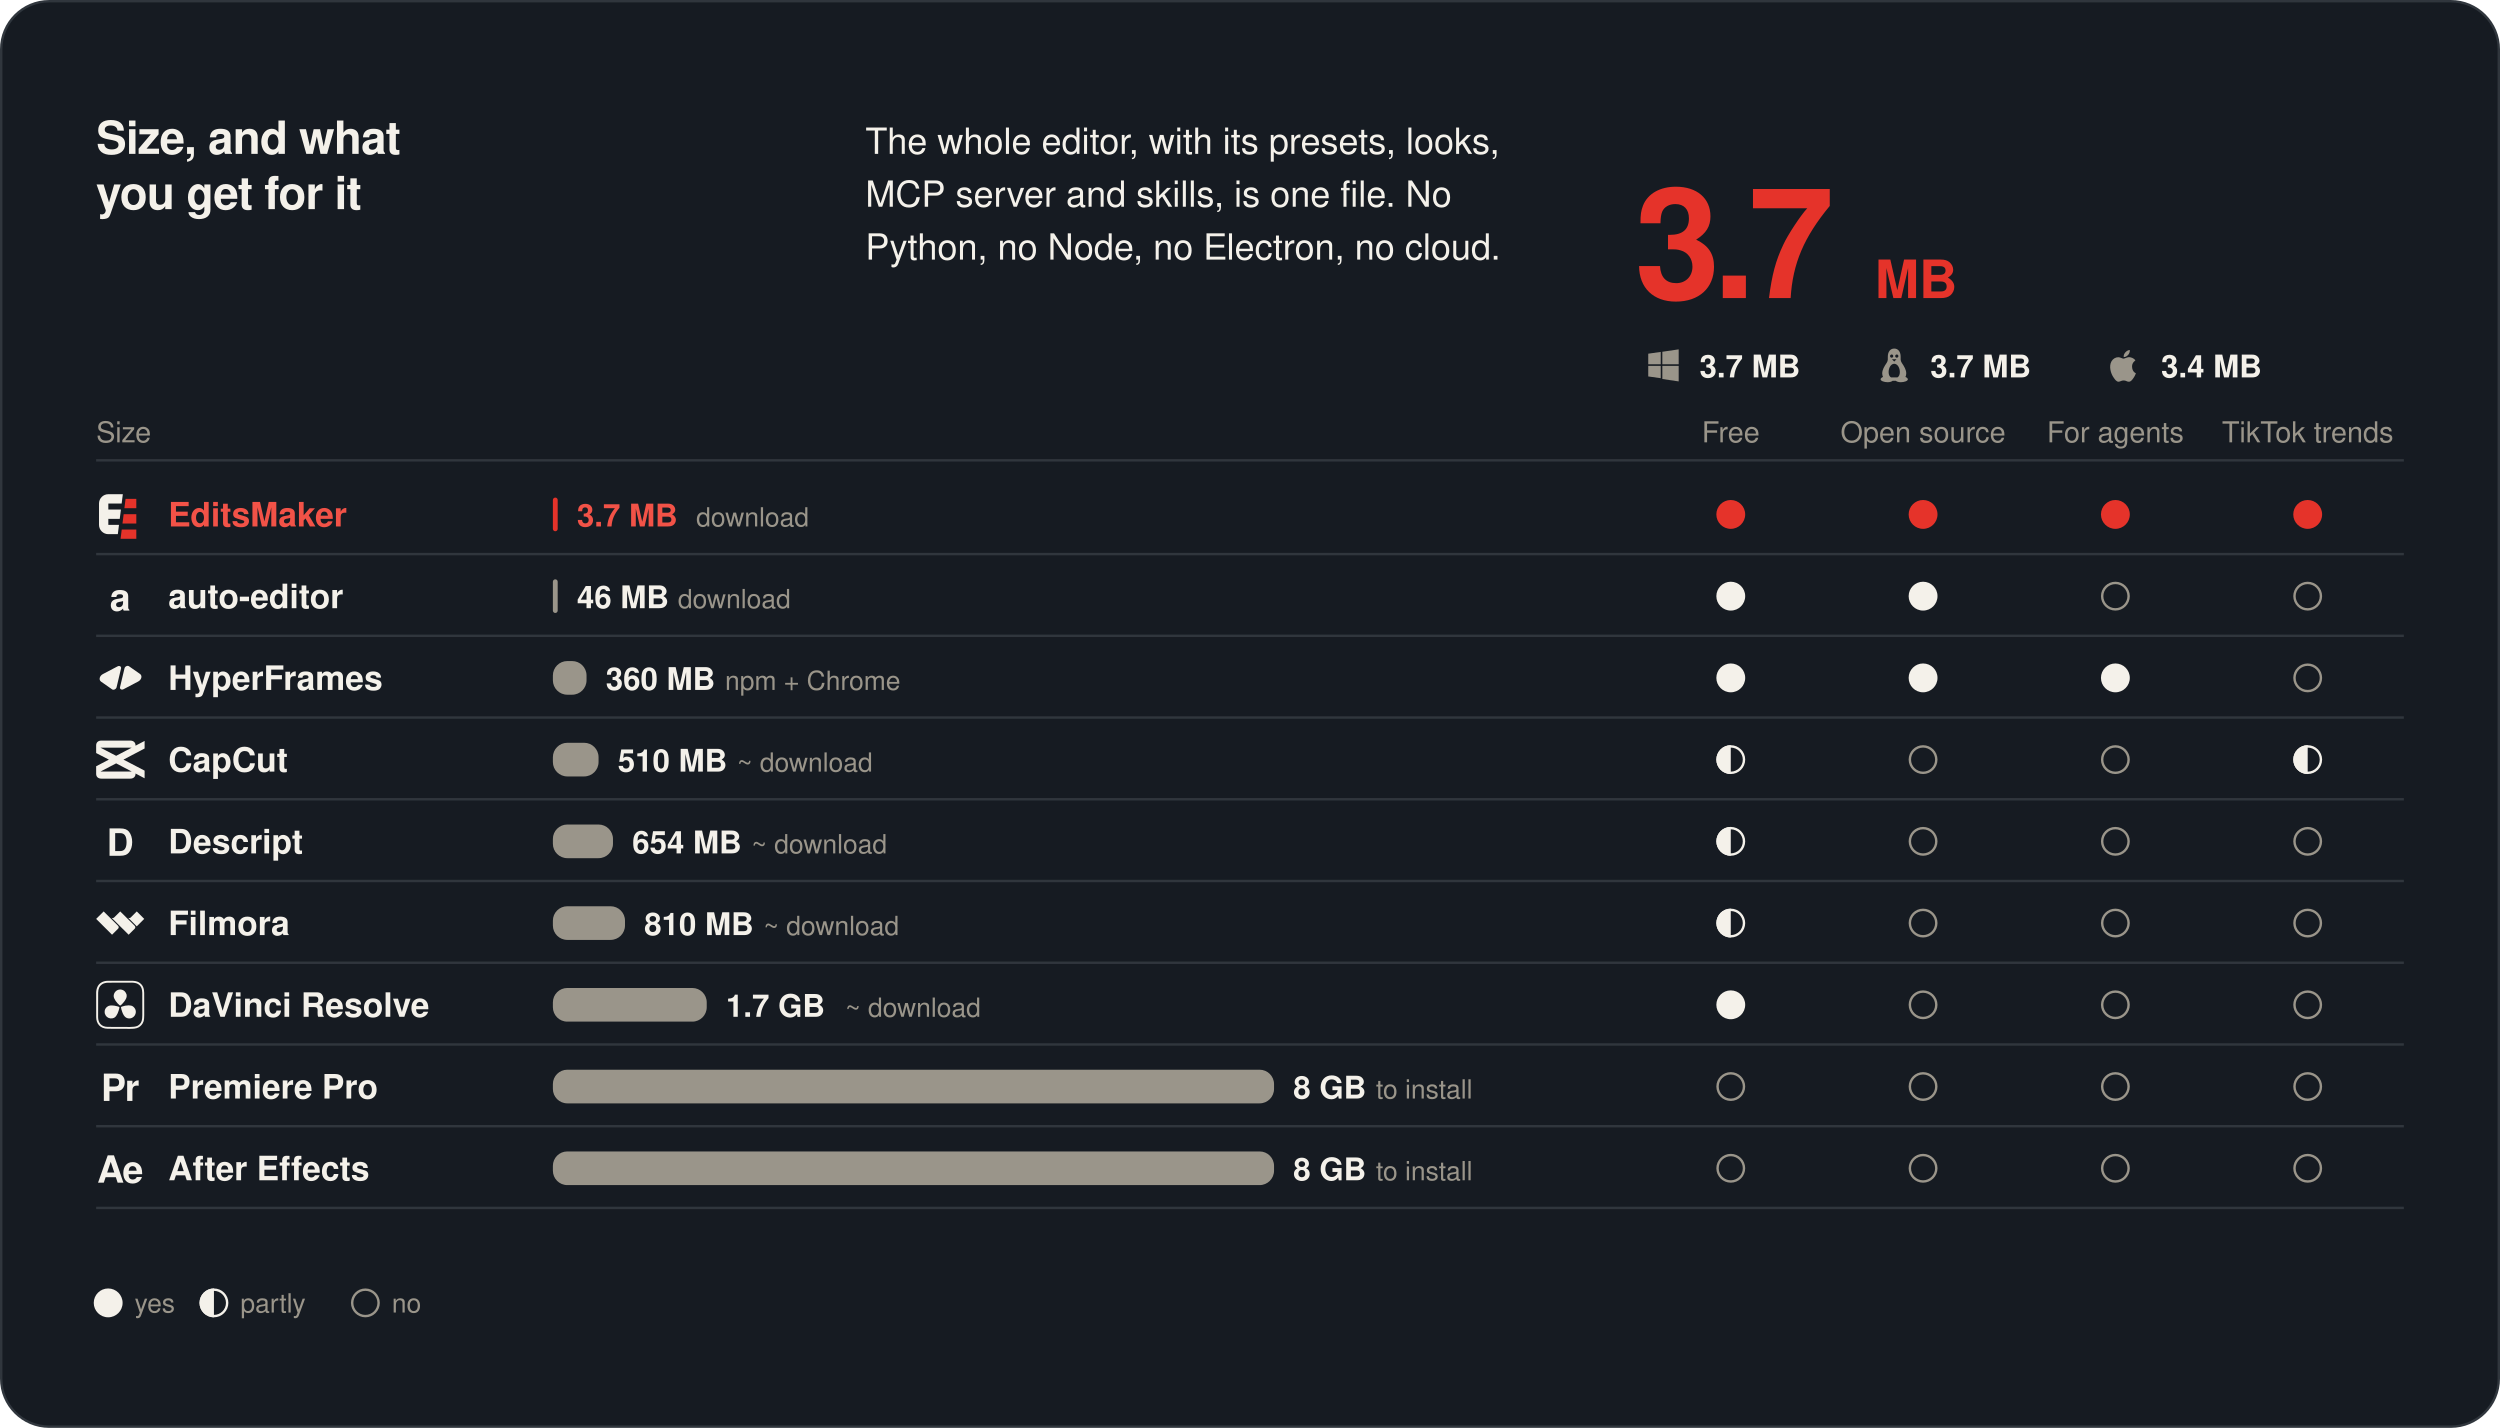
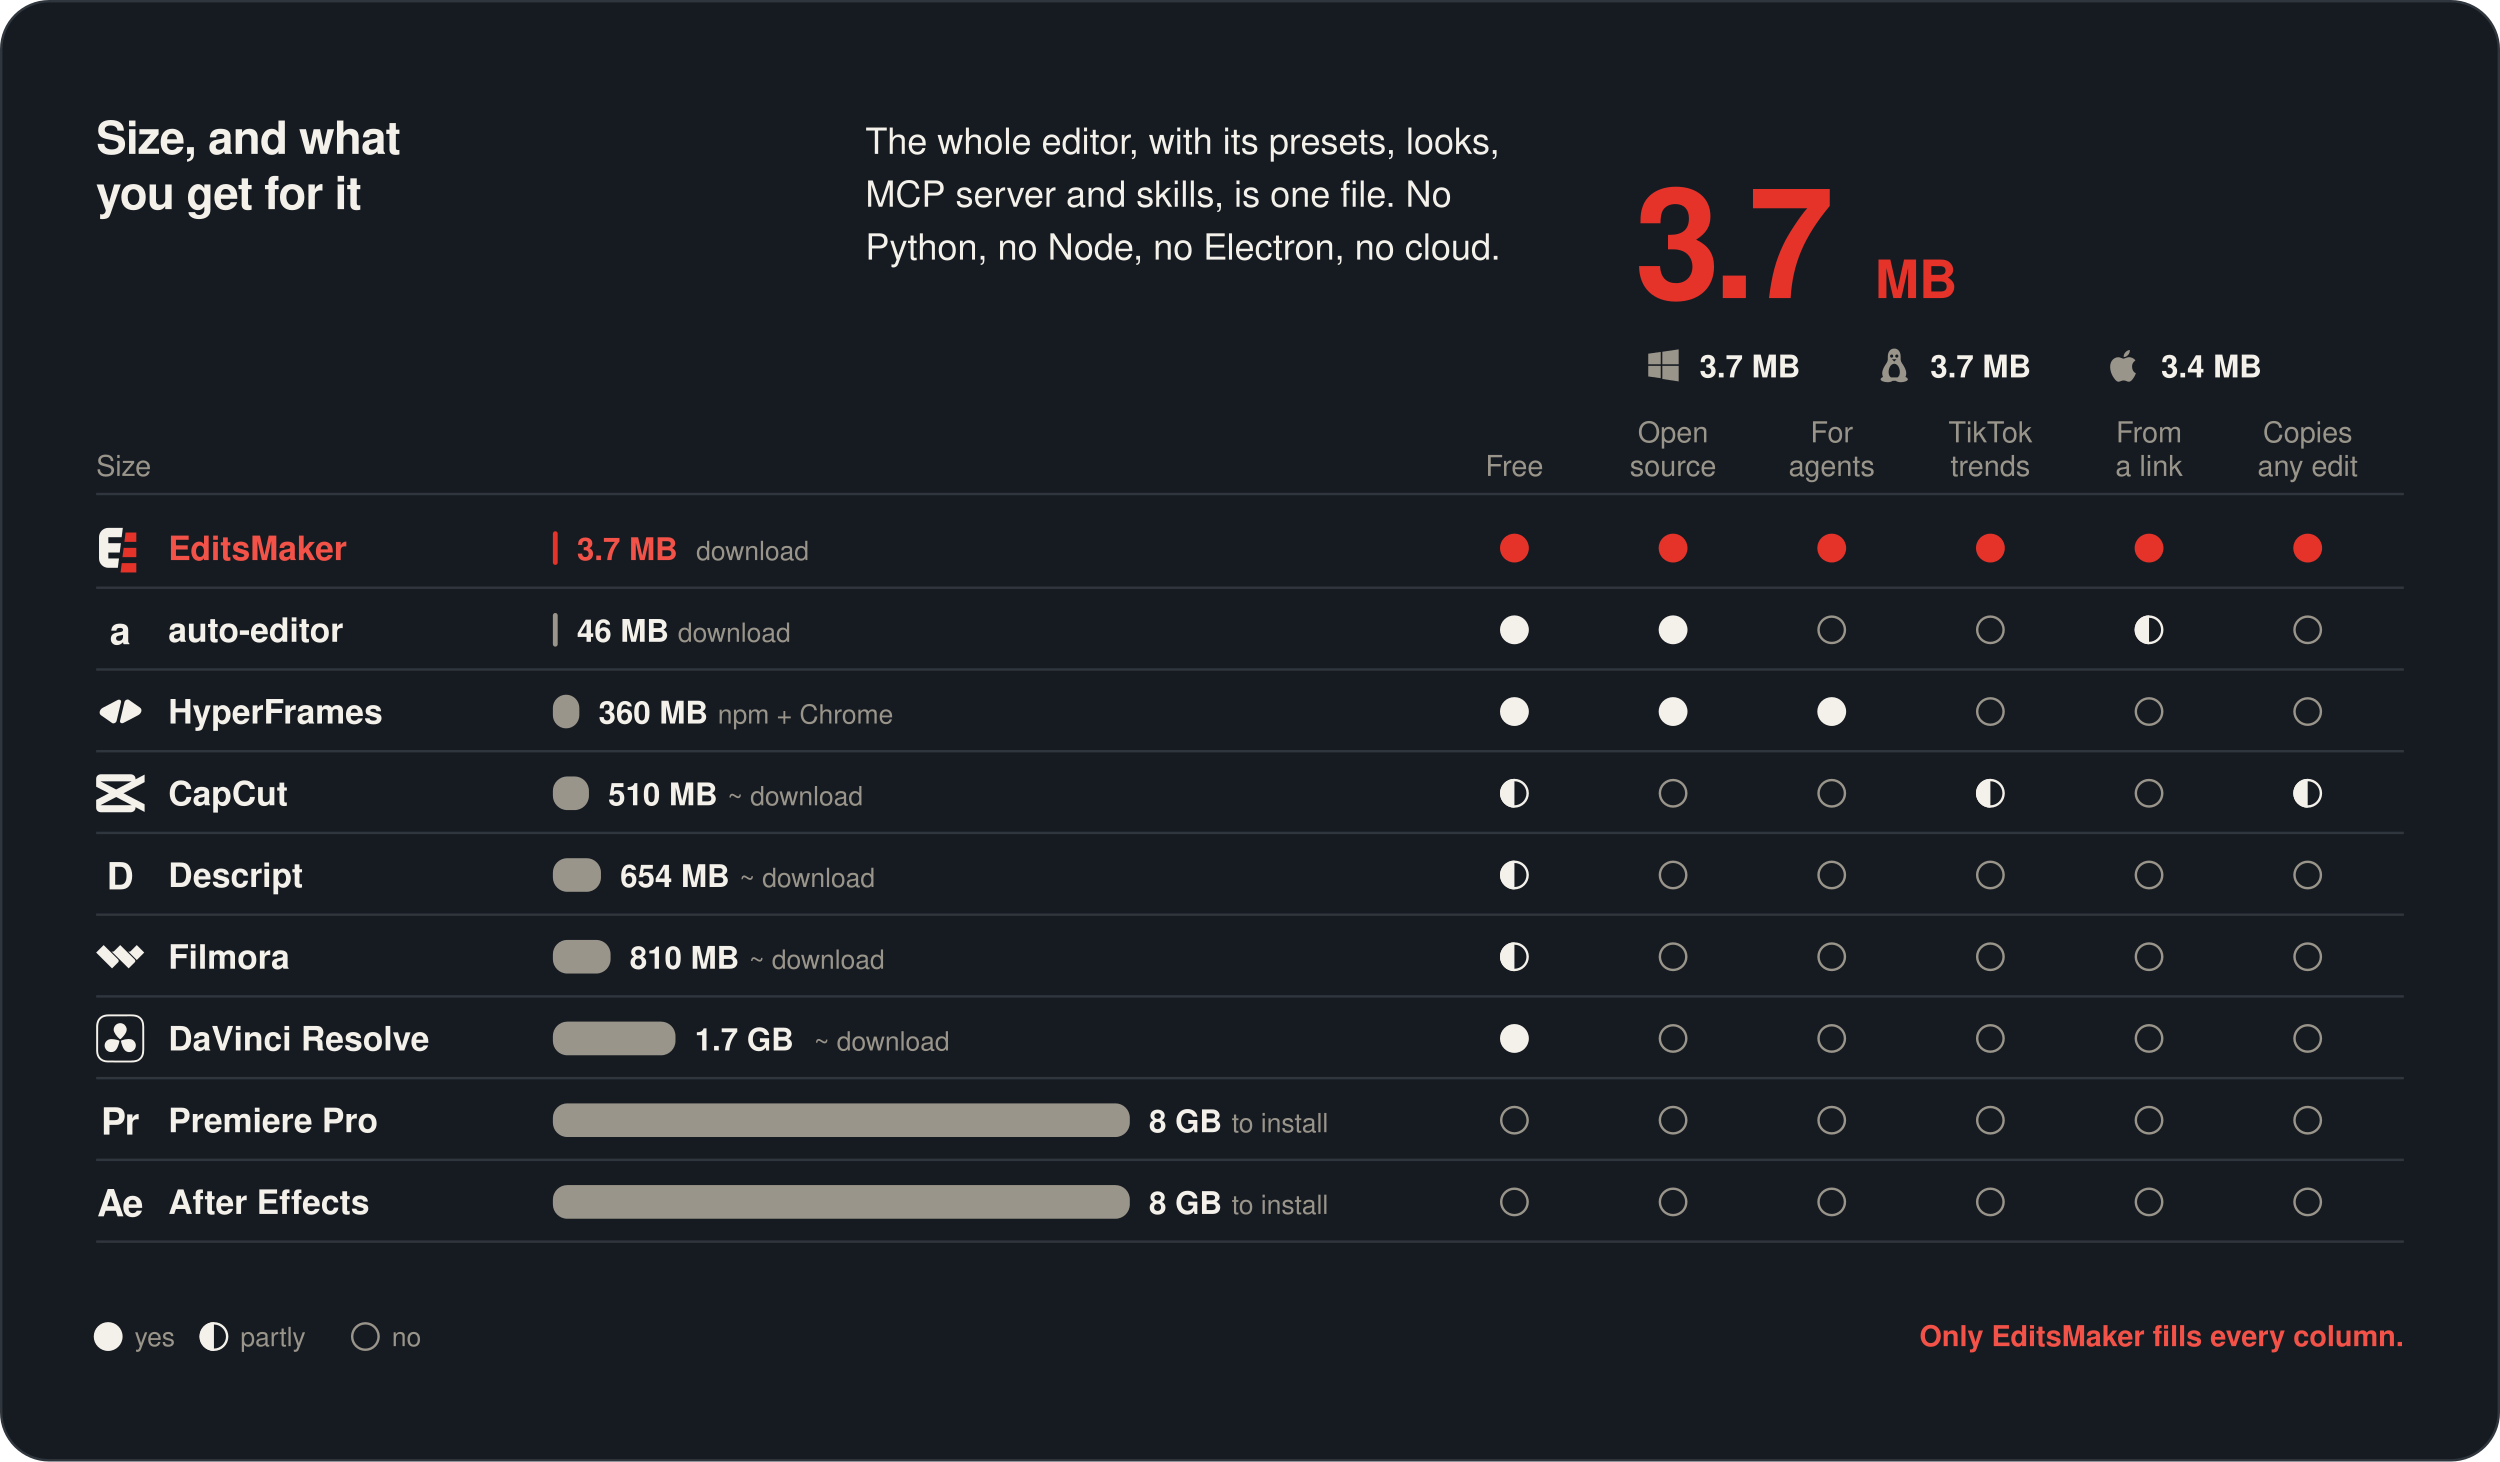
- <svg xmlns="http://www.w3.org/2000/svg" width="1040" height="594" viewBox="0 0 1040 594" role="img" aria-label="EditsMaker against other editors. Download: EditsMaker 3.7 MB (Windows 3.7, Linux 3.7, macOS 3.4), auto-editor 46 MB, HyperFrames about 360 MB with its Chrome, CapCut about 510 MB, Descript about 654 MB, Filmora about 810 MB, DaVinci Resolve about 1.7 GB, Premiere Pro and After Effects 8 GB each to install. EditsMaker is the only one that is free, open source, built for AI agents and reads TikTok's trending songs.">
-   <rect x="0.5" y="0.5" width="1039" height="593" rx="20" fill="#161B22" stroke="#30363D" />
+ <svg xmlns="http://www.w3.org/2000/svg" width="1040" height="608" viewBox="0 0 1040 608" role="img" aria-label="EditsMaker against other editors. Download: EditsMaker 3.7 MB (Windows 3.7, Linux 3.7, macOS 3.4), auto-editor 46 MB, HyperFrames about 360 MB with its Chrome, CapCut about 510 MB, Descript about 654 MB, Filmora about 810 MB, DaVinci Resolve about 1.7 GB, Premiere Pro and After Effects 8 GB each to install. EditsMaker is the only one that is free, open source, built for AI agents, reads TikTok's trending songs, takes footage from a link and reverse-engineers any edit into a preset.">
+   <rect x="0.5" y="0.5" width="1039" height="607" rx="20" fill="#161B22" stroke="#30363D" />
  <g transform="translate(40,40)">
    <text x="0" y="24" font-family="Helvetica Neue, Helvetica, Arial, Liberation Sans, sans-serif" font-weight="700" font-size="19" fill="#F4F1EA" text-anchor="start" letter-spacing="-0.3">Size, and what</text>
    <text x="0" y="47" font-family="Helvetica Neue, Helvetica, Arial, Liberation Sans, sans-serif" font-weight="700" font-size="19" fill="#F4F1EA" text-anchor="start" letter-spacing="-0.3">you get for it</text>
    <text x="320" y="24" font-family="Helvetica Neue, Helvetica, Arial, Liberation Sans, sans-serif" font-weight="300" font-size="15" fill="#F4F1EA" text-anchor="start" letter-spacing="0">The whole editor, with its presets, looks,</text>
    <text x="320" y="46" font-family="Helvetica Neue, Helvetica, Arial, Liberation Sans, sans-serif" font-weight="300" font-size="15" fill="#F4F1EA" text-anchor="start" letter-spacing="0">MCP server and skills, is one file. No</text>
    <text x="320" y="68" font-family="Helvetica Neue, Helvetica, Arial, Liberation Sans, sans-serif" font-weight="300" font-size="15" fill="#F4F1EA" text-anchor="start" letter-spacing="0">Python, no Node, no Electron, no cloud.</text>
    <text x="640" y="84" font-family="Helvetica Neue, Helvetica, Arial, Liberation Sans, sans-serif" font-weight="700" font-size="64" fill="#E5332A" text-anchor="start" letter-spacing="-3">3.7</text>
    <text x="740" y="84" font-family="Helvetica Neue, Helvetica, Arial, Liberation Sans, sans-serif" font-weight="700" font-size="22" fill="#E5332A" text-anchor="start" letter-spacing="0">MB</text>
    <path transform="translate(644,104) scale(0.6667)" d="M2.5 4.7 10.3 3.6v7.7H2.5zM11.3 3.5 21.5 2v9.3H11.3zM2.5 12.3h7.8V20l-7.8-1.1zM11.3 12.3h10.2V22l-10.2-1.5z" fill="#9A958A" fill-rule="evenodd" />
    <text x="667" y="117" font-family="Helvetica Neue, Helvetica, Arial, Liberation Sans, sans-serif" font-weight="700" font-size="13" fill="#F4F1EA" text-anchor="start" letter-spacing="0">3.7 MB</text>
    <path transform="translate(740,104) scale(0.6667)" d="M12 1.5c-2.6 0-4 2.2-4 5 0 1.4.2 2.5-.7 3.9C5.8 12.6 4.5 14.8 4.5 17c0 .9.2 1.6.5 2.2-.9.4-1.5.9-1.5 1.5 0 1 2.2 1.8 4.4 1.8 1.4 0 2.6-.4 3.1-.9h2c.5.5 1.7.9 3.1.9 2.2 0 4.4-.8 4.4-1.8 0-.6-.6-1.1-1.5-1.5.3-.6.5-1.3.5-2.2 0-2.2-1.3-4.4-2.8-6.6-.9-1.4-.7-2.5-.7-3.9 0-2.8-1.4-5-4-5zM10.4 5.2a1 1 0 1 0 0 2 1 1 0 0 0 0-2zm3.2 0a1 1 0 1 0 0 2 1 1 0 0 0 0-2zM12 11c-2 0-3.5 2.4-3.5 5.2 0 1.7.6 2.8 1.5 3.3h4c.9-.5 1.5-1.6 1.5-3.3 0-2.8-1.5-5.2-3.5-5.2z M10.6 8.2h2.8L12 9.6z" fill="#9A958A" fill-rule="evenodd" />
    <text x="763" y="117" font-family="Helvetica Neue, Helvetica, Arial, Liberation Sans, sans-serif" font-weight="700" font-size="13" fill="#F4F1EA" text-anchor="start" letter-spacing="0">3.7 MB</text>
    <path transform="translate(836,104) scale(0.6667)" d="M16.4 12.6c0-2.4 2-3.6 2.1-3.7-1.2-1.7-3-1.9-3.6-2-1.5-.2-3 .9-3.8.9-.8 0-2-.9-3.3-.9-1.7 0-3.3 1-4.2 2.5-1.8 3.1-.5 7.7 1.3 10.2.8 1.2 1.8 2.6 3.1 2.6 1.2-.1 1.7-.8 3.2-.8s1.9.8 3.2.8c1.3 0 2.2-1.3 3-2.5 1-1.4 1.3-2.7 1.4-2.8-.1 0-2.4-.9-2.4-4.3zM14 5.4c.7-.8 1.1-1.9 1-3-1 0-2.1.7-2.8 1.5-.6.7-1.2 1.8-1 2.9 1.1.1 2.1-.6 2.8-1.4z" fill="#9A958A" fill-rule="evenodd" />
    <text x="859" y="117" font-family="Helvetica Neue, Helvetica, Arial, Liberation Sans, sans-serif" font-weight="700" font-size="13" fill="#F4F1EA" text-anchor="start" letter-spacing="0">3.4 MB</text>
-     <text x="0" y="144" font-family="Helvetica Neue, Helvetica, Arial, Liberation Sans, sans-serif" font-weight="400" font-size="12" fill="#9A958A" text-anchor="start" letter-spacing="0">Size</text>
-     <line x1="0" y1="151.5" x2="960" y2="151.5" stroke="#30363D" stroke-width="1" />
-     <text x="680" y="144" font-family="Helvetica Neue, Helvetica, Arial, Liberation Sans, sans-serif" font-weight="400" font-size="12" fill="#9A958A" text-anchor="middle" letter-spacing="0">Free</text>
-     <text x="760" y="144" font-family="Helvetica Neue, Helvetica, Arial, Liberation Sans, sans-serif" font-weight="400" font-size="12" fill="#9A958A" text-anchor="middle" letter-spacing="0">Open source</text>
-     <text x="840" y="144" font-family="Helvetica Neue, Helvetica, Arial, Liberation Sans, sans-serif" font-weight="400" font-size="12" fill="#9A958A" text-anchor="middle" letter-spacing="0">For agents</text>
-     <text x="920" y="144" font-family="Helvetica Neue, Helvetica, Arial, Liberation Sans, sans-serif" font-weight="400" font-size="12" fill="#9A958A" text-anchor="middle" letter-spacing="0">TikTok trends</text>
-     <g transform="translate(-3.8,160.6) scale(0.2770833)">
+     <text x="0" y="158" font-family="Helvetica Neue, Helvetica, Arial, Liberation Sans, sans-serif" font-weight="400" font-size="12" fill="#9A958A" text-anchor="start" letter-spacing="0">Size</text>
+     <line x1="0" y1="165.5" x2="960" y2="165.5" stroke="#30363D" stroke-width="1" />
+     <text x="590" y="158" font-family="Helvetica Neue, Helvetica, Arial, Liberation Sans, sans-serif" font-weight="400" font-size="12" fill="#9A958A" text-anchor="middle" letter-spacing="0">Free</text>
+     <text x="656" y="158" font-family="Helvetica Neue, Helvetica, Arial, Liberation Sans, sans-serif" font-weight="400" font-size="12" fill="#9A958A" text-anchor="middle" letter-spacing="0">source</text>
+     <text x="656" y="144" font-family="Helvetica Neue, Helvetica, Arial, Liberation Sans, sans-serif" font-weight="400" font-size="12" fill="#9A958A" text-anchor="middle" letter-spacing="0">Open</text>
+     <text x="722" y="158" font-family="Helvetica Neue, Helvetica, Arial, Liberation Sans, sans-serif" font-weight="400" font-size="12" fill="#9A958A" text-anchor="middle" letter-spacing="0">agents</text>
+     <text x="722" y="144" font-family="Helvetica Neue, Helvetica, Arial, Liberation Sans, sans-serif" font-weight="400" font-size="12" fill="#9A958A" text-anchor="middle" letter-spacing="0">For</text>
+     <text x="788" y="158" font-family="Helvetica Neue, Helvetica, Arial, Liberation Sans, sans-serif" font-weight="400" font-size="12" fill="#9A958A" text-anchor="middle" letter-spacing="0">trends</text>
+     <text x="788" y="144" font-family="Helvetica Neue, Helvetica, Arial, Liberation Sans, sans-serif" font-weight="400" font-size="12" fill="#9A958A" text-anchor="middle" letter-spacing="0">TikTok</text>
+     <text x="854" y="158" font-family="Helvetica Neue, Helvetica, Arial, Liberation Sans, sans-serif" font-weight="400" font-size="12" fill="#9A958A" text-anchor="middle" letter-spacing="0">a link</text>
+     <text x="854" y="144" font-family="Helvetica Neue, Helvetica, Arial, Liberation Sans, sans-serif" font-weight="400" font-size="12" fill="#9A958A" text-anchor="middle" letter-spacing="0">From</text>
+     <text x="920" y="158" font-family="Helvetica Neue, Helvetica, Arial, Liberation Sans, sans-serif" font-weight="400" font-size="12" fill="#9A958A" text-anchor="middle" letter-spacing="0">any edit</text>
+     <text x="920" y="144" font-family="Helvetica Neue, Helvetica, Arial, Liberation Sans, sans-serif" font-weight="400" font-size="12" fill="#9A958A" text-anchor="middle" letter-spacing="0">Copies</text>
+     <g transform="translate(-3.8,174.6) scale(0.2770833)">
      <defs>
-         <clipPath id="lm0164">
+         <clipPath id="lm0178">
          <polygon points="0,0 56,0 44,96 0,96" />
        </clipPath>
-         <clipPath id="rm0164">
+         <clipPath id="rm0178">
          <polygon points="61,0 96,0 96,96 49,96" />
        </clipPath>
      </defs>
-       <g clip-path="url(#lm0164)">
+       <g clip-path="url(#lm0178)">
        <path d="M32,18 H74 V32 H32 V41 H74 V55 H32 V64 H74 V78 H32 A14,14 0 0 1 18,64 V32 A14,14 0 0 1 32,18 Z" fill="#F4F1EA" />
      </g>
-       <g clip-path="url(#rm0164)">
+       <g clip-path="url(#rm0178)">
        <path d="M32,18 H74 V32 H32 V41 H74 V55 H32 V64 H74 V78 H32 A14,14 0 0 1 18,64 V32 A14,14 0 0 1 32,18 Z" fill="#E5332A" transform="translate(0,7)" />
      </g>
    </g>
-     <text x="30" y="179" font-family="Helvetica Neue, Helvetica, Arial, Liberation Sans, sans-serif" font-weight="700" font-size="14" fill="#F25247" text-anchor="start" letter-spacing="0">EditsMaker</text>
-     <rect x="190" y="167" width="2" height="14" rx="1" fill="#E5332A" />
-     <text x="200" y="179" font-family="Helvetica Neue, Helvetica, Arial, Liberation Sans, sans-serif" font-weight="700" font-size="13" fill="#F25247" text-anchor="start" letter-spacing="0">3.7 MB</text>
-     <text x="249.6" y="179" font-family="Helvetica Neue, Helvetica, Arial, Liberation Sans, sans-serif" font-weight="400" font-size="11" fill="#9A958A" text-anchor="start" letter-spacing="0">download</text>
-     <circle cx="680" cy="174" r="6" fill="#E5332A" />
-     <circle cx="760" cy="174" r="6" fill="#E5332A" />
-     <circle cx="840" cy="174" r="6" fill="#E5332A" />
-     <circle cx="920" cy="174" r="6" fill="#E5332A" />
-     <line x1="0" y1="190.5" x2="960" y2="190.5" stroke="#30363D" stroke-width="1" />
-     <text x="10.0" y="214.0" font-family="Helvetica Neue, Helvetica, Arial, Liberation Sans, sans-serif" font-weight="700" font-size="15.6" fill="#F4F1EA" text-anchor="middle" letter-spacing="-0.5">a</text>
-     <text x="30" y="213" font-family="Helvetica Neue, Helvetica, Arial, Liberation Sans, sans-serif" font-weight="700" font-size="14" fill="#F4F1EA" text-anchor="start" letter-spacing="0">auto-editor</text>
-     <rect x="190" y="201" width="2" height="14" rx="1" fill="#9A958A" />
-     <text x="200" y="213" font-family="Helvetica Neue, Helvetica, Arial, Liberation Sans, sans-serif" font-weight="700" font-size="13" fill="#F4F1EA" text-anchor="start" letter-spacing="0">46 MB</text>
-     <text x="242.0" y="213" font-family="Helvetica Neue, Helvetica, Arial, Liberation Sans, sans-serif" font-weight="400" font-size="11" fill="#9A958A" text-anchor="start" letter-spacing="0">download</text>
-     <circle cx="680" cy="208" r="6" fill="#F4F1EA" />
-     <circle cx="760" cy="208" r="6" fill="#F4F1EA" />
-     <circle cx="840" cy="208" r="5.5" fill="none" stroke="#9A958A" />
-     <circle cx="920" cy="208" r="5.5" fill="none" stroke="#9A958A" />
-     <line x1="0" y1="224.5" x2="960" y2="224.5" stroke="#30363D" stroke-width="1" />
-     <path transform="translate(0,232) scale(0.2)" d="M10.185 57.802L33.114 73.831C36.22 75.998 41.517 73.543 42.482 69.498L51.761 30.427C52.725 26.382 48.58 23.928 44.46 26.094L13.917 42.123C6.967 45.768 4.976 54.158 10.185 57.802Z M87.513 57.514L56.97 73.543C52.837 75.71 48.705 73.255 49.669 69.21L58.948 30.139C59.913 26.094 65.21 23.64 68.315 25.806L91.245 41.835C96.467 45.48 94.463 53.87 87.513 57.514Z" fill="#F4F1EA" fill-rule="evenodd" />
-     <text x="30" y="247" font-family="Helvetica Neue, Helvetica, Arial, Liberation Sans, sans-serif" font-weight="700" font-size="14" fill="#F4F1EA" text-anchor="start" letter-spacing="0">HyperFrames</text>
-     <rect x="190" y="235" width="14" height="14" rx="6" fill="#9A958A" />
-     <text x="212" y="247" font-family="Helvetica Neue, Helvetica, Arial, Liberation Sans, sans-serif" font-weight="700" font-size="13" fill="#F4F1EA" text-anchor="start" letter-spacing="0">360 MB</text>
-     <text x="261.6" y="247" font-family="Helvetica Neue, Helvetica, Arial, Liberation Sans, sans-serif" font-weight="400" font-size="11" fill="#9A958A" text-anchor="start" letter-spacing="0">npm + Chrome</text>
-     <circle cx="680" cy="242" r="6" fill="#F4F1EA" />
-     <circle cx="760" cy="242" r="6" fill="#F4F1EA" />
-     <circle cx="840" cy="242" r="6" fill="#F4F1EA" />
-     <circle cx="920" cy="242" r="5.5" fill="none" stroke="#9A958A" />
-     <line x1="0" y1="258.5" x2="960" y2="258.5" stroke="#30363D" stroke-width="1" />
-     <path transform="translate(0,266) scale(0.8333)" d="M24.189 6.442V2.671l-4.535 2.383V4.91c.002-1.505-1.078-2.411-2.638-2.411H2.64C.993 2.5 0 3.407 0 4.91V8.72L6.354 12 0 15.316v3.8C0 20.595 1 21.5 2.64 21.5h14.373c1.56 0 2.639-.907 2.639-2.382v-.197l4.536 2.409v-3.828L13.64 12 24.19 6.443zM9.982 13.873l7.797 4.083H2.157l7.825-4.083zm7.741-7.828l-7.742 4.057-7.825-4.057h15.567z" fill="#F4F1EA" fill-rule="evenodd" />
-     <text x="30" y="281" font-family="Helvetica Neue, Helvetica, Arial, Liberation Sans, sans-serif" font-weight="700" font-size="14" fill="#F4F1EA" text-anchor="start" letter-spacing="0">CapCut</text>
-     <rect x="190" y="269" width="19" height="14" rx="6" fill="#9A958A" />
-     <text x="217" y="281" font-family="Helvetica Neue, Helvetica, Arial, Liberation Sans, sans-serif" font-weight="700" font-size="13" fill="#F4F1EA" text-anchor="start" letter-spacing="0">510 MB</text>
-     <text x="266.6" y="281" font-family="Helvetica Neue, Helvetica, Arial, Liberation Sans, sans-serif" font-weight="400" font-size="11" fill="#9A958A" text-anchor="start" letter-spacing="0">~ download</text>
-     <circle cx="680" cy="276" r="5.5" fill="none" stroke="#F4F1EA" />
-     <path d="M680,270 A6,6 0 0 0 680,282 Z" fill="#F4F1EA" />
-     <circle cx="760" cy="276" r="5.5" fill="none" stroke="#9A958A" />
-     <circle cx="840" cy="276" r="5.5" fill="none" stroke="#9A958A" />
-     <circle cx="920" cy="276" r="5.5" fill="none" stroke="#F4F1EA" />
-     <path d="M920,270 A6,6 0 0 0 920,282 Z" fill="#F4F1EA" />
-     <line x1="0" y1="292.5" x2="960" y2="292.5" stroke="#30363D" stroke-width="1" />
-     <text x="10.0" y="316.0" font-family="Helvetica Neue, Helvetica, Arial, Liberation Sans, sans-serif" font-weight="700" font-size="15.6" fill="#F4F1EA" text-anchor="middle" letter-spacing="-0.5">D</text>
-     <text x="30" y="315" font-family="Helvetica Neue, Helvetica, Arial, Liberation Sans, sans-serif" font-weight="700" font-size="14" fill="#F4F1EA" text-anchor="start" letter-spacing="0">Descript</text>
-     <rect x="190" y="303" width="25" height="14" rx="6" fill="#9A958A" />
-     <text x="223" y="315" font-family="Helvetica Neue, Helvetica, Arial, Liberation Sans, sans-serif" font-weight="700" font-size="13" fill="#F4F1EA" text-anchor="start" letter-spacing="0">654 MB</text>
-     <text x="272.6" y="315" font-family="Helvetica Neue, Helvetica, Arial, Liberation Sans, sans-serif" font-weight="400" font-size="11" fill="#9A958A" text-anchor="start" letter-spacing="0">~ download</text>
-     <circle cx="680" cy="310" r="5.5" fill="none" stroke="#F4F1EA" />
-     <path d="M680,304 A6,6 0 0 0 680,316 Z" fill="#F4F1EA" />
-     <circle cx="760" cy="310" r="5.5" fill="none" stroke="#9A958A" />
-     <circle cx="840" cy="310" r="5.5" fill="none" stroke="#9A958A" />
-     <circle cx="920" cy="310" r="5.5" fill="none" stroke="#9A958A" />
-     <line x1="0" y1="326.5" x2="960" y2="326.5" stroke="#30363D" stroke-width="1" />
-     <path transform="translate(0,334) scale(0.8333)" d="M16.216 17.814 7.704 9.368l.02-.02c.391.239.91.19 1.249-.147l3.041-3.016 7.241 7.184c.397.394.402 1.029.005 1.426l-3.044 3.019Zm-5.253-3.017-3.03 3.017L0 9.915l3.746-3.73 7.217 7.187a1.005 1.005 0 0 1 0 1.425ZM24 9.913l-3.725 3.727L16 9.367l.02-.021c.388.239.903.19 1.239-.146l3.014-3.015L24 9.913Z" fill="#F4F1EA" fill-rule="evenodd" />
-     <text x="30" y="349" font-family="Helvetica Neue, Helvetica, Arial, Liberation Sans, sans-serif" font-weight="700" font-size="14" fill="#F4F1EA" text-anchor="start" letter-spacing="0">Filmora</text>
-     <rect x="190" y="337" width="30" height="14" rx="6" fill="#9A958A" />
-     <text x="228" y="349" font-family="Helvetica Neue, Helvetica, Arial, Liberation Sans, sans-serif" font-weight="700" font-size="13" fill="#F4F1EA" text-anchor="start" letter-spacing="0">810 MB</text>
-     <text x="277.6" y="349" font-family="Helvetica Neue, Helvetica, Arial, Liberation Sans, sans-serif" font-weight="400" font-size="11" fill="#9A958A" text-anchor="start" letter-spacing="0">~ download</text>
-     <circle cx="680" cy="344" r="5.5" fill="none" stroke="#F4F1EA" />
-     <path d="M680,338 A6,6 0 0 0 680,350 Z" fill="#F4F1EA" />
-     <circle cx="760" cy="344" r="5.5" fill="none" stroke="#9A958A" />
-     <circle cx="840" cy="344" r="5.5" fill="none" stroke="#9A958A" />
-     <circle cx="920" cy="344" r="5.5" fill="none" stroke="#9A958A" />
-     <line x1="0" y1="360.5" x2="960" y2="360.5" stroke="#30363D" stroke-width="1" />
-     <path transform="translate(0,368) scale(0.8333)" d="M17.621 0 5.977.004c-1.37 0-2.756.345-3.762 1.11a4.925 4.925 0 0 0-1.61 2.003C.233 3.93 0 5.02 0 5.951l.012 12.2c.002 1.604.479 3.057 1.461 4.112.984 1.056 2.462 1.683 4.331 1.691L16.856 24c1.26.005 3.095-.036 4.303-.714 1.075-.605 2.025-1.556 2.497-2.984.278-.84.345-2.084.344-3.147l-.021-11.13c-.002-.888-.15-2.023-.547-2.934-.425-.976-1.181-1.815-2.322-2.425C20.353.26 19.123 0 17.622 0zm0 .93c1.378 0 2.538.295 3.04.565.977.523 1.544 1.166 1.889 1.96.315.721.47 1.793.473 2.572l.018 11.13c.002 1.013-.097 2.257-.298 2.86-.396 1.202-1.146 1.946-2.063 2.462-.814.457-2.612.593-3.82.588l-11.05-.044c-1.657-.007-2.832-.534-3.626-1.386-.792-.851-1.212-2.06-1.212-3.485L.999 5.95c0-.829.196-1.827.474-2.437.345-.757.75-1.207 1.365-1.674C3.585 1.27 4.868.97 6.08.97zm-5.66 3.423c-1.976.089-3.204 1.658-3.214 3.29.019 1.443 1.635 3.481 2.884 4.53.12.099.154.109.33.18.062.025.198-.047.327-.135.36-.245.993-.947 1.648-1.738a7.67 7.67 0 0 0 1.031-1.683c.409-.89.261-1.599.235-1.888a3.983 3.983 0 0 0-.99-1.692 3.36 3.36 0 0 0-2.251-.864zm4.172 7.922a10.185 10.185 0 0 0-3.244.61c-.15.058-.26.1-.374.17-.057.036-.11.135-.105.292.017.433.29 1.278.624 2.27.384 1.135 1.066 2.27 1.844 2.74a3.23 3.23 0 0 0 2.53.342c.832-.243 1.595-.868 1.962-1.546.986-1.818.19-3.548-1.121-4.417-.447-.296-1.133-.445-1.89-.46-.074 0-.15-.002-.226-.001zm-8.432.038a6.201 6.201 0 0 0-.752.047c-.596.078-.932.273-1.29.51a3.177 3.177 0 0 0-1.365 1.979c-.075.552-.086 1.053.033 1.507.433 1.389 1.326 2.222 2.847 2.452.636.028 1.37-.063 1.99-.45 1.269-.782 2.08-3.17 2.412-4.742.053-.176.035-.357-.013-.42-.005-.067-.044-.113-.19-.183-.398-.192-1.32-.417-2.375-.6a7.68 7.68 0 0 0-1.297-.1z" fill="#F4F1EA" fill-rule="evenodd" />
-     <text x="30" y="383" font-family="Helvetica Neue, Helvetica, Arial, Liberation Sans, sans-serif" font-weight="700" font-size="14" fill="#F4F1EA" text-anchor="start" letter-spacing="0">DaVinci Resolve</text>
-     <rect x="190" y="371" width="64" height="14" rx="6" fill="#9A958A" />
-     <text x="262" y="383" font-family="Helvetica Neue, Helvetica, Arial, Liberation Sans, sans-serif" font-weight="700" font-size="13" fill="#F4F1EA" text-anchor="start" letter-spacing="0">1.7 GB</text>
-     <text x="311.6" y="383" font-family="Helvetica Neue, Helvetica, Arial, Liberation Sans, sans-serif" font-weight="400" font-size="11" fill="#9A958A" text-anchor="start" letter-spacing="0">~ download</text>
-     <circle cx="680" cy="378" r="6" fill="#F4F1EA" />
-     <circle cx="760" cy="378" r="5.5" fill="none" stroke="#9A958A" />
-     <circle cx="840" cy="378" r="5.5" fill="none" stroke="#9A958A" />
-     <circle cx="920" cy="378" r="5.5" fill="none" stroke="#9A958A" />
-     <line x1="0" y1="394.5" x2="960" y2="394.5" stroke="#30363D" stroke-width="1" />
-     <text x="10.0" y="418.0" font-family="Helvetica Neue, Helvetica, Arial, Liberation Sans, sans-serif" font-weight="700" font-size="15.6" fill="#F4F1EA" text-anchor="middle" letter-spacing="-0.5">Pr</text>
-     <text x="30" y="417" font-family="Helvetica Neue, Helvetica, Arial, Liberation Sans, sans-serif" font-weight="700" font-size="14" fill="#F4F1EA" text-anchor="start" letter-spacing="0">Premiere Pro</text>
-     <rect x="190" y="405" width="300" height="14" rx="6" fill="#9A958A" />
-     <text x="498" y="417" font-family="Helvetica Neue, Helvetica, Arial, Liberation Sans, sans-serif" font-weight="700" font-size="13" fill="#F4F1EA" text-anchor="start" letter-spacing="0">8 GB</text>
-     <text x="532.4" y="417" font-family="Helvetica Neue, Helvetica, Arial, Liberation Sans, sans-serif" font-weight="400" font-size="11" fill="#9A958A" text-anchor="start" letter-spacing="0">to install</text>
-     <circle cx="680" cy="412" r="5.5" fill="none" stroke="#9A958A" />
-     <circle cx="760" cy="412" r="5.5" fill="none" stroke="#9A958A" />
-     <circle cx="840" cy="412" r="5.5" fill="none" stroke="#9A958A" />
-     <circle cx="920" cy="412" r="5.5" fill="none" stroke="#9A958A" />
-     <line x1="0" y1="428.5" x2="960" y2="428.5" stroke="#30363D" stroke-width="1" />
-     <text x="10.0" y="452.0" font-family="Helvetica Neue, Helvetica, Arial, Liberation Sans, sans-serif" font-weight="700" font-size="15.6" fill="#F4F1EA" text-anchor="middle" letter-spacing="-0.5">Ae</text>
-     <text x="30" y="451" font-family="Helvetica Neue, Helvetica, Arial, Liberation Sans, sans-serif" font-weight="700" font-size="14" fill="#F4F1EA" text-anchor="start" letter-spacing="0">After Effects</text>
-     <rect x="190" y="439" width="300" height="14" rx="6" fill="#9A958A" />
-     <text x="498" y="451" font-family="Helvetica Neue, Helvetica, Arial, Liberation Sans, sans-serif" font-weight="700" font-size="13" fill="#F4F1EA" text-anchor="start" letter-spacing="0">8 GB</text>
-     <text x="532.4" y="451" font-family="Helvetica Neue, Helvetica, Arial, Liberation Sans, sans-serif" font-weight="400" font-size="11" fill="#9A958A" text-anchor="start" letter-spacing="0">to install</text>
-     <circle cx="680" cy="446" r="5.5" fill="none" stroke="#9A958A" />
-     <circle cx="760" cy="446" r="5.5" fill="none" stroke="#9A958A" />
-     <circle cx="840" cy="446" r="5.5" fill="none" stroke="#9A958A" />
-     <circle cx="920" cy="446" r="5.5" fill="none" stroke="#9A958A" />
-     <line x1="0" y1="462.5" x2="960" y2="462.5" stroke="#30363D" stroke-width="1" />
-     <circle cx="5" cy="502" r="6" fill="#F4F1EA" />
-     <text x="16" y="506" font-family="Helvetica Neue, Helvetica, Arial, Liberation Sans, sans-serif" font-weight="400" font-size="11" fill="#9A958A" text-anchor="start" letter-spacing="0">yes</text>
-     <circle cx="49" cy="502" r="5.5" fill="none" stroke="#F4F1EA" />
-     <path d="M49,496 A6,6 0 0 0 49,508 Z" fill="#F4F1EA" />
-     <text x="60" y="506" font-family="Helvetica Neue, Helvetica, Arial, Liberation Sans, sans-serif" font-weight="400" font-size="11" fill="#9A958A" text-anchor="start" letter-spacing="0">partly</text>
-     <circle cx="112" cy="502" r="5.5" fill="none" stroke="#9A958A" />
-     <text x="123" y="506" font-family="Helvetica Neue, Helvetica, Arial, Liberation Sans, sans-serif" font-weight="400" font-size="11" fill="#9A958A" text-anchor="start" letter-spacing="0">no</text>
+     <text x="30" y="193" font-family="Helvetica Neue, Helvetica, Arial, Liberation Sans, sans-serif" font-weight="700" font-size="14" fill="#F25247" text-anchor="start" letter-spacing="0">EditsMaker</text>
+     <rect x="190" y="181" width="2" height="14" rx="1" fill="#E5332A" />
+     <text x="200" y="193" font-family="Helvetica Neue, Helvetica, Arial, Liberation Sans, sans-serif" font-weight="700" font-size="13" fill="#F25247" text-anchor="start" letter-spacing="0">3.7 MB</text>
+     <text x="249.6" y="193" font-family="Helvetica Neue, Helvetica, Arial, Liberation Sans, sans-serif" font-weight="400" font-size="11" fill="#9A958A" text-anchor="start" letter-spacing="0">download</text>
+     <circle cx="590" cy="188" r="6" fill="#E5332A" />
+     <circle cx="656" cy="188" r="6" fill="#E5332A" />
+     <circle cx="722" cy="188" r="6" fill="#E5332A" />
+     <circle cx="788" cy="188" r="6" fill="#E5332A" />
+     <circle cx="854" cy="188" r="6" fill="#E5332A" />
+     <circle cx="920" cy="188" r="6" fill="#E5332A" />
+     <line x1="0" y1="204.5" x2="960" y2="204.5" stroke="#30363D" stroke-width="1" />
+     <text x="10.0" y="228.0" font-family="Helvetica Neue, Helvetica, Arial, Liberation Sans, sans-serif" font-weight="700" font-size="15.6" fill="#F4F1EA" text-anchor="middle" letter-spacing="-0.5">a</text>
+     <text x="30" y="227" font-family="Helvetica Neue, Helvetica, Arial, Liberation Sans, sans-serif" font-weight="700" font-size="14" fill="#F4F1EA" text-anchor="start" letter-spacing="0">auto-editor</text>
+     <rect x="190" y="215" width="2" height="14" rx="1" fill="#9A958A" />
+     <text x="200" y="227" font-family="Helvetica Neue, Helvetica, Arial, Liberation Sans, sans-serif" font-weight="700" font-size="13" fill="#F4F1EA" text-anchor="start" letter-spacing="0">46 MB</text>
+     <text x="242.0" y="227" font-family="Helvetica Neue, Helvetica, Arial, Liberation Sans, sans-serif" font-weight="400" font-size="11" fill="#9A958A" text-anchor="start" letter-spacing="0">download</text>
+     <circle cx="590" cy="222" r="6" fill="#F4F1EA" />
+     <circle cx="656" cy="222" r="6" fill="#F4F1EA" />
+     <circle cx="722" cy="222" r="5.5" fill="none" stroke="#9A958A" />
+     <circle cx="788" cy="222" r="5.5" fill="none" stroke="#9A958A" />
+     <circle cx="854" cy="222" r="5.5" fill="none" stroke="#F4F1EA" />
+     <path d="M854,216 A6,6 0 0 0 854,228 Z" fill="#F4F1EA" />
+     <circle cx="920" cy="222" r="5.5" fill="none" stroke="#9A958A" />
+     <line x1="0" y1="238.5" x2="960" y2="238.5" stroke="#30363D" stroke-width="1" />
+     <path transform="translate(0,246) scale(0.2)" d="M10.185 57.802L33.114 73.831C36.22 75.998 41.517 73.543 42.482 69.498L51.761 30.427C52.725 26.382 48.58 23.928 44.46 26.094L13.917 42.123C6.967 45.768 4.976 54.158 10.185 57.802Z M87.513 57.514L56.97 73.543C52.837 75.71 48.705 73.255 49.669 69.21L58.948 30.139C59.913 26.094 65.21 23.64 68.315 25.806L91.245 41.835C96.467 45.48 94.463 53.87 87.513 57.514Z" fill="#F4F1EA" fill-rule="evenodd" />
+     <text x="30" y="261" font-family="Helvetica Neue, Helvetica, Arial, Liberation Sans, sans-serif" font-weight="700" font-size="14" fill="#F4F1EA" text-anchor="start" letter-spacing="0">HyperFrames</text>
+     <rect x="190" y="249" width="11" height="14" rx="5.5" fill="#9A958A" />
+     <text x="209" y="261" font-family="Helvetica Neue, Helvetica, Arial, Liberation Sans, sans-serif" font-weight="700" font-size="13" fill="#F4F1EA" text-anchor="start" letter-spacing="0">360 MB</text>
+     <text x="258.6" y="261" font-family="Helvetica Neue, Helvetica, Arial, Liberation Sans, sans-serif" font-weight="400" font-size="11" fill="#9A958A" text-anchor="start" letter-spacing="0">npm + Chrome</text>
+     <circle cx="590" cy="256" r="6" fill="#F4F1EA" />
+     <circle cx="656" cy="256" r="6" fill="#F4F1EA" />
+     <circle cx="722" cy="256" r="6" fill="#F4F1EA" />
+     <circle cx="788" cy="256" r="5.5" fill="none" stroke="#9A958A" />
+     <circle cx="854" cy="256" r="5.5" fill="none" stroke="#9A958A" />
+     <circle cx="920" cy="256" r="5.5" fill="none" stroke="#9A958A" />
+     <line x1="0" y1="272.5" x2="960" y2="272.5" stroke="#30363D" stroke-width="1" />
+     <path transform="translate(0,280) scale(0.8333)" d="M24.189 6.442V2.671l-4.535 2.383V4.91c.002-1.505-1.078-2.411-2.638-2.411H2.64C.993 2.5 0 3.407 0 4.91V8.72L6.354 12 0 15.316v3.8C0 20.595 1 21.5 2.64 21.5h14.373c1.56 0 2.639-.907 2.639-2.382v-.197l4.536 2.409v-3.828L13.64 12 24.19 6.443zM9.982 13.873l7.797 4.083H2.157l7.825-4.083zm7.741-7.828l-7.742 4.057-7.825-4.057h15.567z" fill="#F4F1EA" fill-rule="evenodd" />
+     <text x="30" y="295" font-family="Helvetica Neue, Helvetica, Arial, Liberation Sans, sans-serif" font-weight="700" font-size="14" fill="#F4F1EA" text-anchor="start" letter-spacing="0">CapCut</text>
+     <rect x="190" y="283" width="15" height="14" rx="6" fill="#9A958A" />
+     <text x="213" y="295" font-family="Helvetica Neue, Helvetica, Arial, Liberation Sans, sans-serif" font-weight="700" font-size="13" fill="#F4F1EA" text-anchor="start" letter-spacing="0">510 MB</text>
+     <text x="262.6" y="295" font-family="Helvetica Neue, Helvetica, Arial, Liberation Sans, sans-serif" font-weight="400" font-size="11" fill="#9A958A" text-anchor="start" letter-spacing="0">~ download</text>
+     <circle cx="590" cy="290" r="5.5" fill="none" stroke="#F4F1EA" />
+     <path d="M590,284 A6,6 0 0 0 590,296 Z" fill="#F4F1EA" />
+     <circle cx="656" cy="290" r="5.5" fill="none" stroke="#9A958A" />
+     <circle cx="722" cy="290" r="5.5" fill="none" stroke="#9A958A" />
+     <circle cx="788" cy="290" r="5.5" fill="none" stroke="#F4F1EA" />
+     <path d="M788,284 A6,6 0 0 0 788,296 Z" fill="#F4F1EA" />
+     <circle cx="854" cy="290" r="5.5" fill="none" stroke="#9A958A" />
+     <circle cx="920" cy="290" r="5.5" fill="none" stroke="#F4F1EA" />
+     <path d="M920,284 A6,6 0 0 0 920,296 Z" fill="#F4F1EA" />
+     <line x1="0" y1="306.5" x2="960" y2="306.5" stroke="#30363D" stroke-width="1" />
+     <text x="10.0" y="330.0" font-family="Helvetica Neue, Helvetica, Arial, Liberation Sans, sans-serif" font-weight="700" font-size="15.6" fill="#F4F1EA" text-anchor="middle" letter-spacing="-0.5">D</text>
+     <text x="30" y="329" font-family="Helvetica Neue, Helvetica, Arial, Liberation Sans, sans-serif" font-weight="700" font-size="14" fill="#F4F1EA" text-anchor="start" letter-spacing="0">Descript</text>
+     <rect x="190" y="317" width="20" height="14" rx="6" fill="#9A958A" />
+     <text x="218" y="329" font-family="Helvetica Neue, Helvetica, Arial, Liberation Sans, sans-serif" font-weight="700" font-size="13" fill="#F4F1EA" text-anchor="start" letter-spacing="0">654 MB</text>
+     <text x="267.6" y="329" font-family="Helvetica Neue, Helvetica, Arial, Liberation Sans, sans-serif" font-weight="400" font-size="11" fill="#9A958A" text-anchor="start" letter-spacing="0">~ download</text>
+     <circle cx="590" cy="324" r="5.5" fill="none" stroke="#F4F1EA" />
+     <path d="M590,318 A6,6 0 0 0 590,330 Z" fill="#F4F1EA" />
+     <circle cx="656" cy="324" r="5.5" fill="none" stroke="#9A958A" />
+     <circle cx="722" cy="324" r="5.5" fill="none" stroke="#9A958A" />
+     <circle cx="788" cy="324" r="5.5" fill="none" stroke="#9A958A" />
+     <circle cx="854" cy="324" r="5.5" fill="none" stroke="#9A958A" />
+     <circle cx="920" cy="324" r="5.5" fill="none" stroke="#9A958A" />
+     <line x1="0" y1="340.5" x2="960" y2="340.5" stroke="#30363D" stroke-width="1" />
+     <path transform="translate(0,348) scale(0.8333)" d="M16.216 17.814 7.704 9.368l.02-.02c.391.239.91.19 1.249-.147l3.041-3.016 7.241 7.184c.397.394.402 1.029.005 1.426l-3.044 3.019Zm-5.253-3.017-3.03 3.017L0 9.915l3.746-3.73 7.217 7.187a1.005 1.005 0 0 1 0 1.425ZM24 9.913l-3.725 3.727L16 9.367l.02-.021c.388.239.903.19 1.239-.146l3.014-3.015L24 9.913Z" fill="#F4F1EA" fill-rule="evenodd" />
+     <text x="30" y="363" font-family="Helvetica Neue, Helvetica, Arial, Liberation Sans, sans-serif" font-weight="700" font-size="14" fill="#F4F1EA" text-anchor="start" letter-spacing="0">Filmora</text>
+     <rect x="190" y="351" width="24" height="14" rx="6" fill="#9A958A" />
+     <text x="222" y="363" font-family="Helvetica Neue, Helvetica, Arial, Liberation Sans, sans-serif" font-weight="700" font-size="13" fill="#F4F1EA" text-anchor="start" letter-spacing="0">810 MB</text>
+     <text x="271.6" y="363" font-family="Helvetica Neue, Helvetica, Arial, Liberation Sans, sans-serif" font-weight="400" font-size="11" fill="#9A958A" text-anchor="start" letter-spacing="0">~ download</text>
+     <circle cx="590" cy="358" r="5.5" fill="none" stroke="#F4F1EA" />
+     <path d="M590,352 A6,6 0 0 0 590,364 Z" fill="#F4F1EA" />
+     <circle cx="656" cy="358" r="5.5" fill="none" stroke="#9A958A" />
+     <circle cx="722" cy="358" r="5.5" fill="none" stroke="#9A958A" />
+     <circle cx="788" cy="358" r="5.5" fill="none" stroke="#9A958A" />
+     <circle cx="854" cy="358" r="5.5" fill="none" stroke="#9A958A" />
+     <circle cx="920" cy="358" r="5.5" fill="none" stroke="#9A958A" />
+     <line x1="0" y1="374.5" x2="960" y2="374.5" stroke="#30363D" stroke-width="1" />
+     <path transform="translate(0,382) scale(0.8333)" d="M17.621 0 5.977.004c-1.37 0-2.756.345-3.762 1.11a4.925 4.925 0 0 0-1.61 2.003C.233 3.93 0 5.02 0 5.951l.012 12.2c.002 1.604.479 3.057 1.461 4.112.984 1.056 2.462 1.683 4.331 1.691L16.856 24c1.26.005 3.095-.036 4.303-.714 1.075-.605 2.025-1.556 2.497-2.984.278-.84.345-2.084.344-3.147l-.021-11.13c-.002-.888-.15-2.023-.547-2.934-.425-.976-1.181-1.815-2.322-2.425C20.353.26 19.123 0 17.622 0zm0 .93c1.378 0 2.538.295 3.04.565.977.523 1.544 1.166 1.889 1.96.315.721.47 1.793.473 2.572l.018 11.13c.002 1.013-.097 2.257-.298 2.86-.396 1.202-1.146 1.946-2.063 2.462-.814.457-2.612.593-3.82.588l-11.05-.044c-1.657-.007-2.832-.534-3.626-1.386-.792-.851-1.212-2.06-1.212-3.485L.999 5.95c0-.829.196-1.827.474-2.437.345-.757.75-1.207 1.365-1.674C3.585 1.27 4.868.97 6.08.97zm-5.66 3.423c-1.976.089-3.204 1.658-3.214 3.29.019 1.443 1.635 3.481 2.884 4.53.12.099.154.109.33.18.062.025.198-.047.327-.135.36-.245.993-.947 1.648-1.738a7.67 7.67 0 0 0 1.031-1.683c.409-.89.261-1.599.235-1.888a3.983 3.983 0 0 0-.99-1.692 3.36 3.36 0 0 0-2.251-.864zm4.172 7.922a10.185 10.185 0 0 0-3.244.61c-.15.058-.26.1-.374.17-.057.036-.11.135-.105.292.017.433.29 1.278.624 2.27.384 1.135 1.066 2.27 1.844 2.74a3.23 3.23 0 0 0 2.53.342c.832-.243 1.595-.868 1.962-1.546.986-1.818.19-3.548-1.121-4.417-.447-.296-1.133-.445-1.89-.46-.074 0-.15-.002-.226-.001zm-8.432.038a6.201 6.201 0 0 0-.752.047c-.596.078-.932.273-1.29.51a3.177 3.177 0 0 0-1.365 1.979c-.075.552-.086 1.053.033 1.507.433 1.389 1.326 2.222 2.847 2.452.636.028 1.37-.063 1.99-.45 1.269-.782 2.08-3.17 2.412-4.742.053-.176.035-.357-.013-.42-.005-.067-.044-.113-.19-.183-.398-.192-1.32-.417-2.375-.6a7.68 7.68 0 0 0-1.297-.1z" fill="#F4F1EA" fill-rule="evenodd" />
+     <text x="30" y="397" font-family="Helvetica Neue, Helvetica, Arial, Liberation Sans, sans-serif" font-weight="700" font-size="14" fill="#F4F1EA" text-anchor="start" letter-spacing="0">DaVinci Resolve</text>
+     <rect x="190" y="385" width="51" height="14" rx="6" fill="#9A958A" />
+     <text x="249" y="397" font-family="Helvetica Neue, Helvetica, Arial, Liberation Sans, sans-serif" font-weight="700" font-size="13" fill="#F4F1EA" text-anchor="start" letter-spacing="0">1.7 GB</text>
+     <text x="298.6" y="397" font-family="Helvetica Neue, Helvetica, Arial, Liberation Sans, sans-serif" font-weight="400" font-size="11" fill="#9A958A" text-anchor="start" letter-spacing="0">~ download</text>
+     <circle cx="590" cy="392" r="6" fill="#F4F1EA" />
+     <circle cx="656" cy="392" r="5.5" fill="none" stroke="#9A958A" />
+     <circle cx="722" cy="392" r="5.5" fill="none" stroke="#9A958A" />
+     <circle cx="788" cy="392" r="5.5" fill="none" stroke="#9A958A" />
+     <circle cx="854" cy="392" r="5.5" fill="none" stroke="#9A958A" />
+     <circle cx="920" cy="392" r="5.5" fill="none" stroke="#9A958A" />
+     <line x1="0" y1="408.5" x2="960" y2="408.5" stroke="#30363D" stroke-width="1" />
+     <text x="10.0" y="432.0" font-family="Helvetica Neue, Helvetica, Arial, Liberation Sans, sans-serif" font-weight="700" font-size="15.6" fill="#F4F1EA" text-anchor="middle" letter-spacing="-0.5">Pr</text>
+     <text x="30" y="431" font-family="Helvetica Neue, Helvetica, Arial, Liberation Sans, sans-serif" font-weight="700" font-size="14" fill="#F4F1EA" text-anchor="start" letter-spacing="0">Premiere Pro</text>
+     <rect x="190" y="419" width="240" height="14" rx="6" fill="#9A958A" />
+     <text x="438" y="431" font-family="Helvetica Neue, Helvetica, Arial, Liberation Sans, sans-serif" font-weight="700" font-size="13" fill="#F4F1EA" text-anchor="start" letter-spacing="0">8 GB</text>
+     <text x="472.4" y="431" font-family="Helvetica Neue, Helvetica, Arial, Liberation Sans, sans-serif" font-weight="400" font-size="11" fill="#9A958A" text-anchor="start" letter-spacing="0">to install</text>
+     <circle cx="590" cy="426" r="5.5" fill="none" stroke="#9A958A" />
+     <circle cx="656" cy="426" r="5.5" fill="none" stroke="#9A958A" />
+     <circle cx="722" cy="426" r="5.5" fill="none" stroke="#9A958A" />
+     <circle cx="788" cy="426" r="5.5" fill="none" stroke="#9A958A" />
+     <circle cx="854" cy="426" r="5.5" fill="none" stroke="#9A958A" />
+     <circle cx="920" cy="426" r="5.5" fill="none" stroke="#9A958A" />
+     <line x1="0" y1="442.5" x2="960" y2="442.5" stroke="#30363D" stroke-width="1" />
+     <text x="10.0" y="466.0" font-family="Helvetica Neue, Helvetica, Arial, Liberation Sans, sans-serif" font-weight="700" font-size="15.6" fill="#F4F1EA" text-anchor="middle" letter-spacing="-0.5">Ae</text>
+     <text x="30" y="465" font-family="Helvetica Neue, Helvetica, Arial, Liberation Sans, sans-serif" font-weight="700" font-size="14" fill="#F4F1EA" text-anchor="start" letter-spacing="0">After Effects</text>
+     <rect x="190" y="453" width="240" height="14" rx="6" fill="#9A958A" />
+     <text x="438" y="465" font-family="Helvetica Neue, Helvetica, Arial, Liberation Sans, sans-serif" font-weight="700" font-size="13" fill="#F4F1EA" text-anchor="start" letter-spacing="0">8 GB</text>
+     <text x="472.4" y="465" font-family="Helvetica Neue, Helvetica, Arial, Liberation Sans, sans-serif" font-weight="400" font-size="11" fill="#9A958A" text-anchor="start" letter-spacing="0">to install</text>
+     <circle cx="590" cy="460" r="5.5" fill="none" stroke="#9A958A" />
+     <circle cx="656" cy="460" r="5.5" fill="none" stroke="#9A958A" />
+     <circle cx="722" cy="460" r="5.5" fill="none" stroke="#9A958A" />
+     <circle cx="788" cy="460" r="5.5" fill="none" stroke="#9A958A" />
+     <circle cx="854" cy="460" r="5.5" fill="none" stroke="#9A958A" />
+     <circle cx="920" cy="460" r="5.5" fill="none" stroke="#9A958A" />
+     <line x1="0" y1="476.5" x2="960" y2="476.5" stroke="#30363D" stroke-width="1" />
+     <circle cx="5" cy="516" r="6" fill="#F4F1EA" />
+     <text x="16" y="520" font-family="Helvetica Neue, Helvetica, Arial, Liberation Sans, sans-serif" font-weight="400" font-size="11" fill="#9A958A" text-anchor="start" letter-spacing="0">yes</text>
+     <circle cx="49" cy="516" r="5.5" fill="none" stroke="#F4F1EA" />
+     <path d="M49,510 A6,6 0 0 0 49,522 Z" fill="#F4F1EA" />
+     <text x="60" y="520" font-family="Helvetica Neue, Helvetica, Arial, Liberation Sans, sans-serif" font-weight="400" font-size="11" fill="#9A958A" text-anchor="start" letter-spacing="0">partly</text>
+     <circle cx="112" cy="516" r="5.5" fill="none" stroke="#9A958A" />
+     <text x="123" y="520" font-family="Helvetica Neue, Helvetica, Arial, Liberation Sans, sans-serif" font-weight="400" font-size="11" fill="#9A958A" text-anchor="start" letter-spacing="0">no</text>
+     <text x="960" y="520" font-family="Helvetica Neue, Helvetica, Arial, Liberation Sans, sans-serif" font-weight="700" font-size="12" fill="#F25247" text-anchor="end" letter-spacing="0">Only EditsMaker fills every column.</text>
  </g>
</svg>
